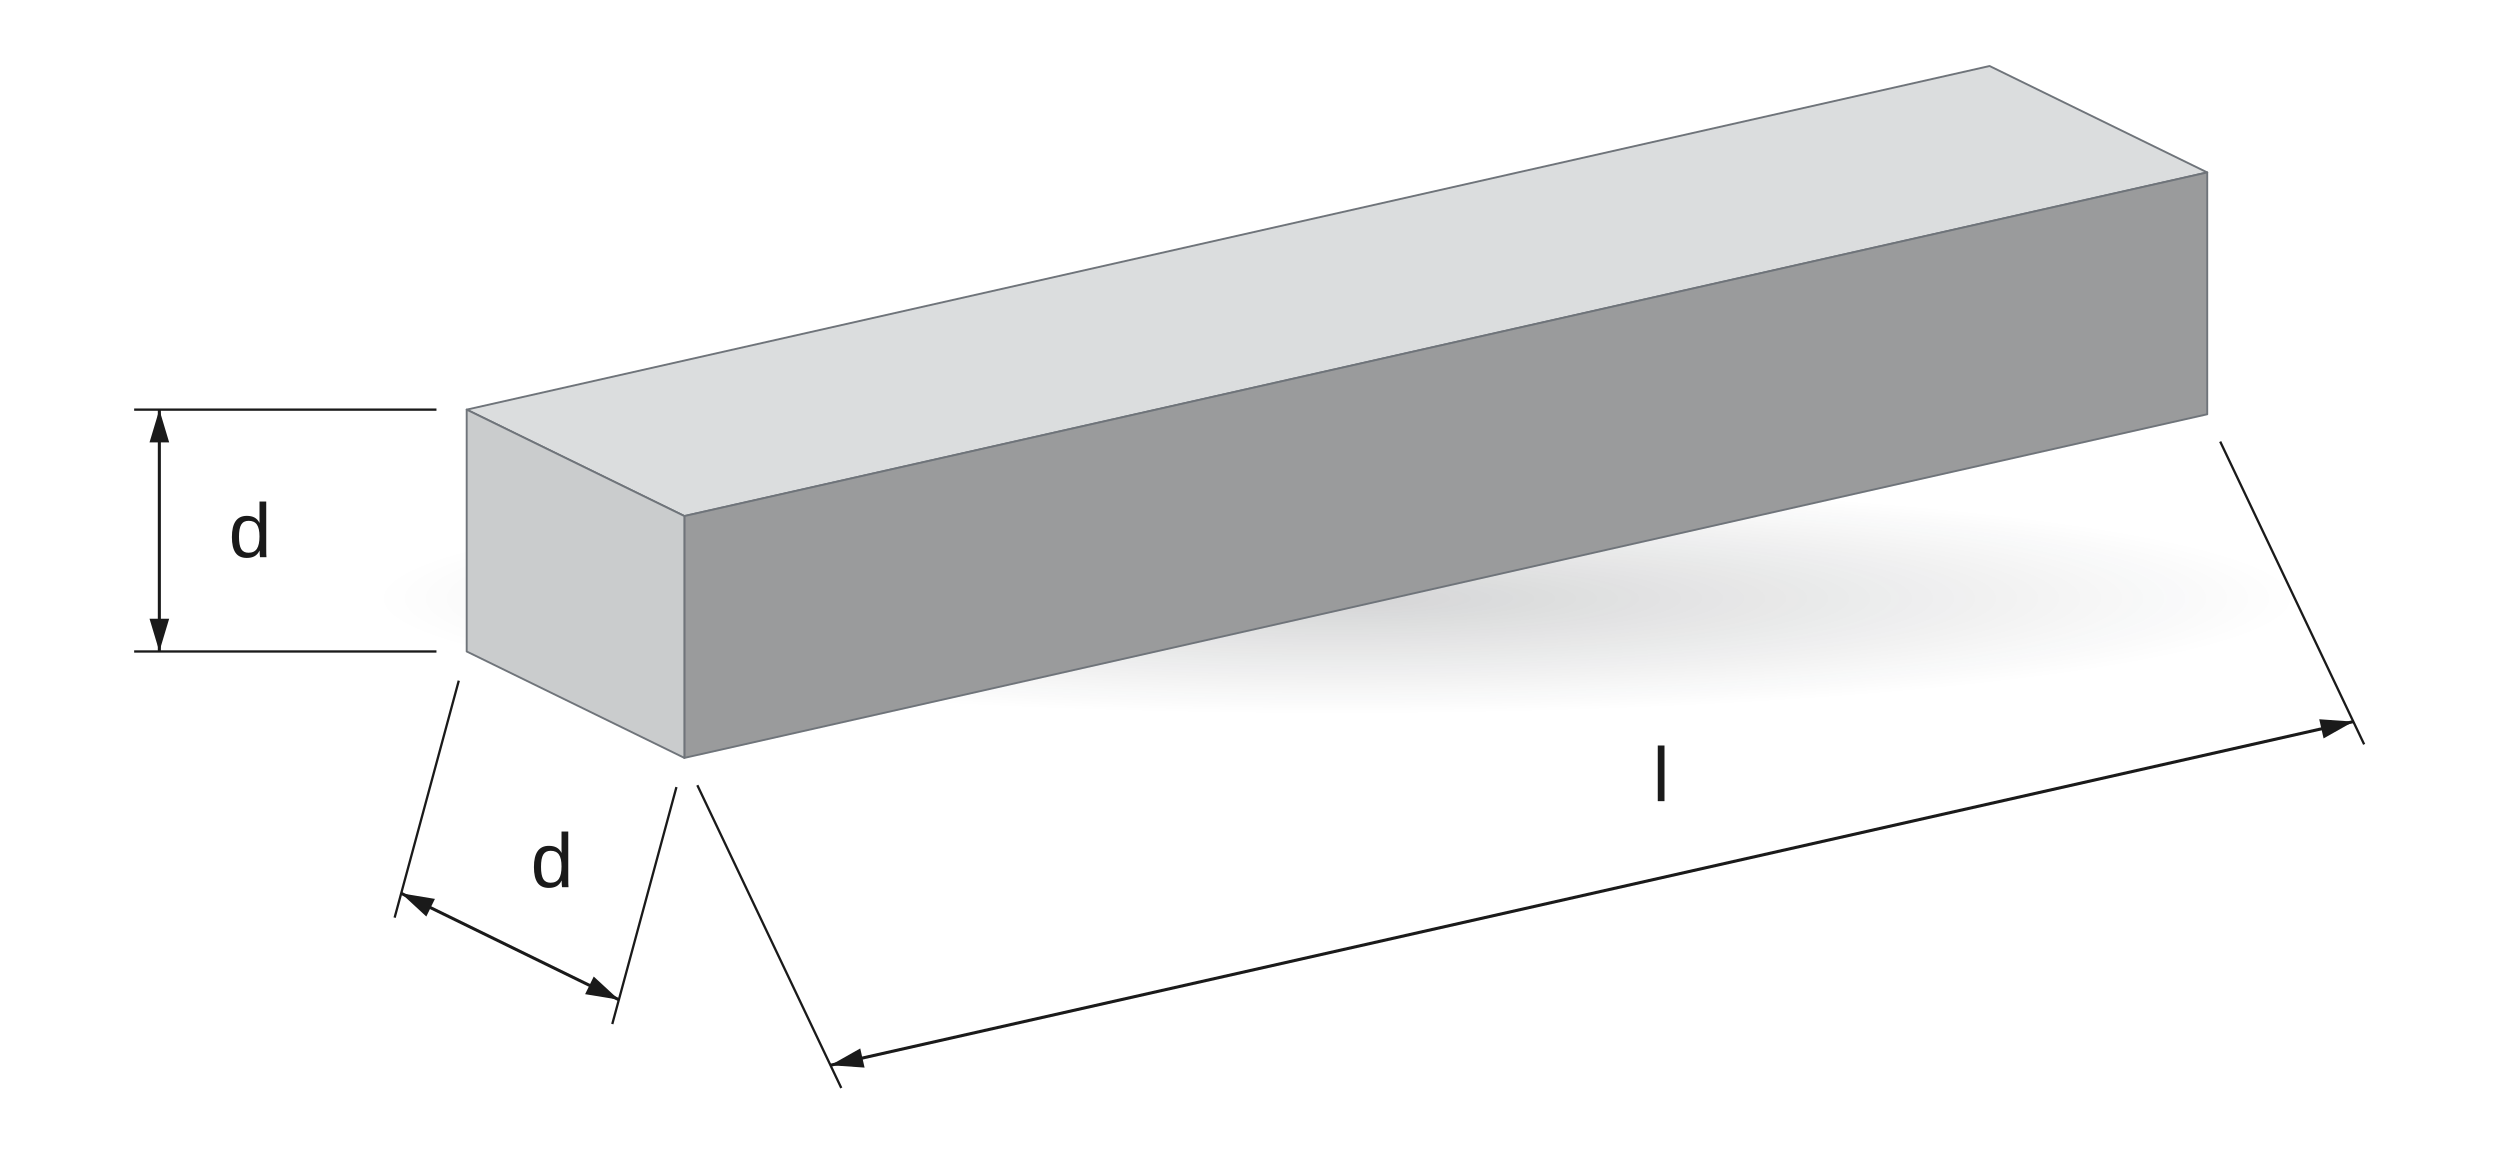
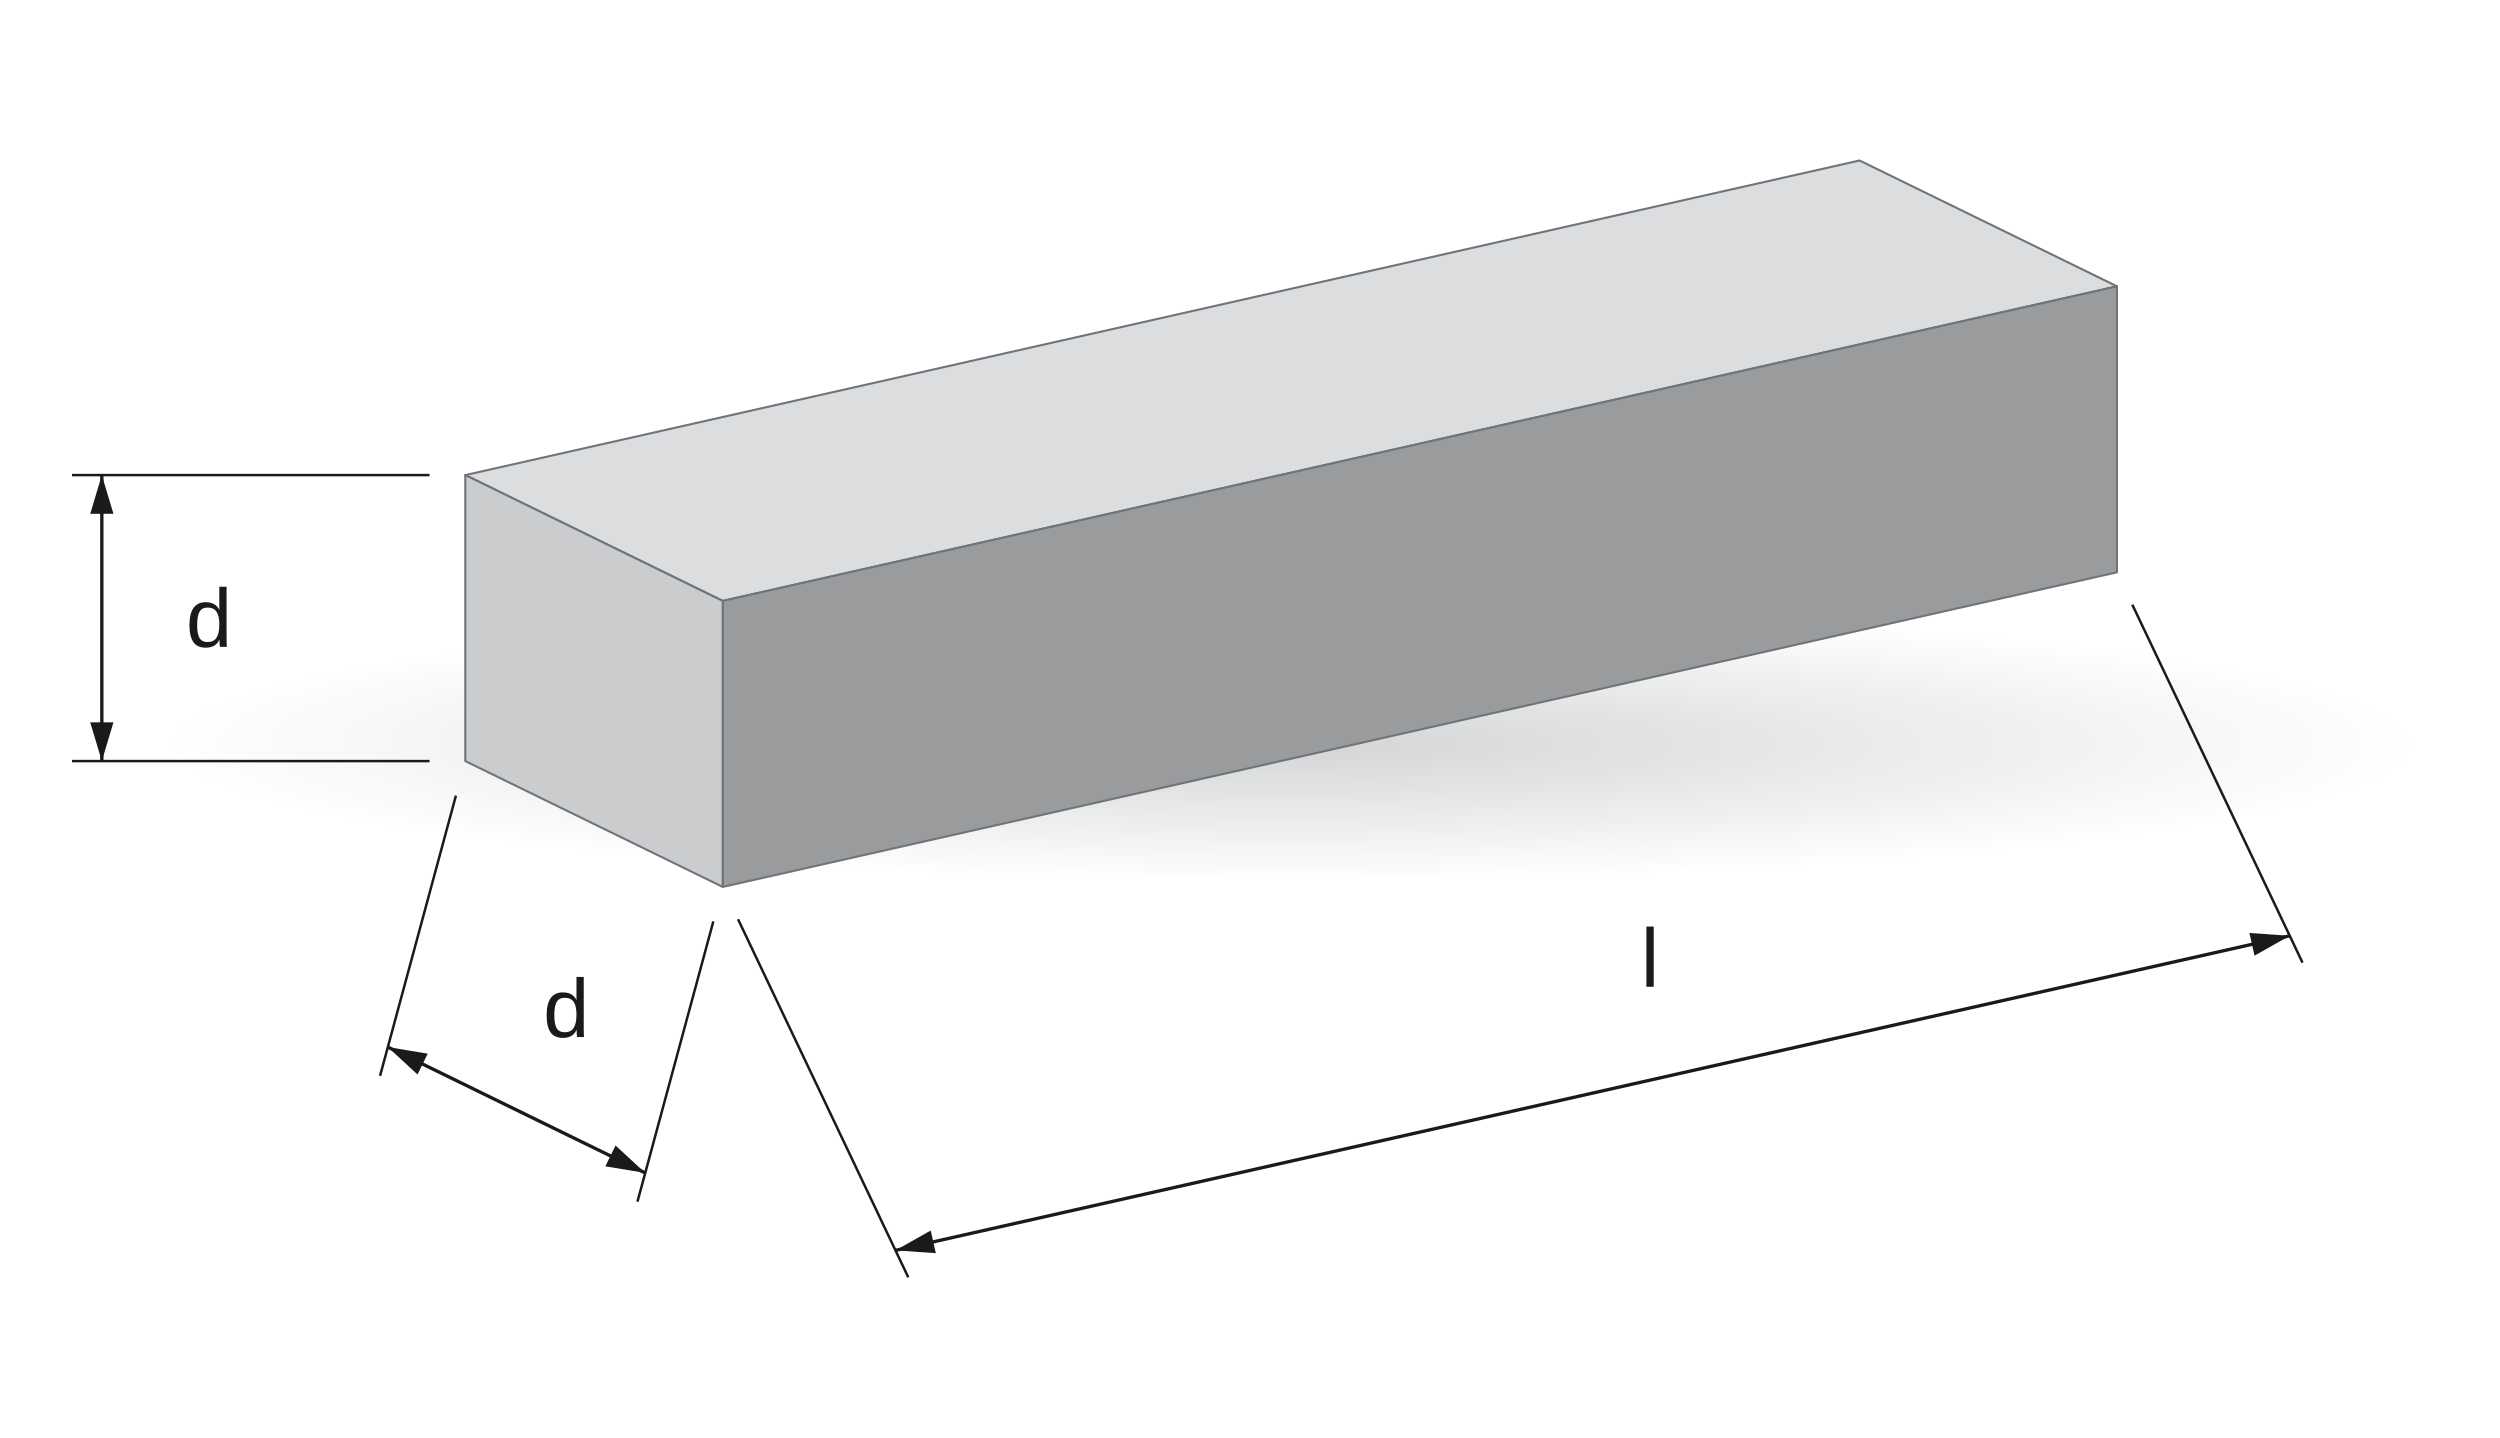
- <svg xmlns="http://www.w3.org/2000/svg" viewBox="0 0 1300 600" role="img" aria-label="Ghid dimensiuni – Bară pătrată">
-   <g transform="translate(242.68 338.77) scale(1.31)">
+ <svg xmlns="http://www.w3.org/2000/svg" viewBox="0 0 1200 690" role="img" aria-label="Ghid dimensiuni – Bară pătrată">
+   <g transform="translate(223.34 365.32) scale(1.43)">
    <defs>
      <radialGradient id="sh">
        <stop offset="0" stop-color="#101418" stop-opacity="0.18" />
        <stop offset="1" stop-color="#101418" stop-opacity="0" />
      </radialGradient>
    </defs>
-     <ellipse cx="345.45" cy="-21.08" rx="380" ry="46" fill="url(#sh)" />
-     <polygon points="86.4,-53.76 0,-96 604.5,-232.4 690.9,-190.16" fill="rgb(219,221,222)" stroke="#6f747a" stroke-width="0.76" stroke-linejoin="round" />
-     <polygon points="86.4,42.24 86.4,-53.76 690.9,-190.16 690.9,-94.16" fill="rgb(154,155,156)" stroke="#6f747a" stroke-width="0.76" stroke-linejoin="round" />
-     <path d="M0,0L86.4,42.24L86.4,-53.76L0,-96Z" fill-rule="evenodd" fill="rgb(202,204,205)" stroke="#6f747a" stroke-width="0.76" stroke-linejoin="round" />
-     <line x1="-12" y1="-96" x2="-132" y2="-96" stroke="#1a1a1a" stroke-width="0.92" />
-     <line x1="-12" y1="0" x2="-132" y2="0" stroke="#1a1a1a" stroke-width="0.92" />
-     <line x1="-122" y1="-96" x2="-122" y2="0" stroke="#1a1a1a" stroke-width="1.22" />
+     <ellipse cx="277.2" cy="-5.68" rx="380" ry="46" fill="url(#sh)" />
+     <polygon points="86.4,-53.76 0,-96 468,-201.6 554.4,-159.36" fill="rgb(219,221,222)" stroke="#6f747a" stroke-width="0.7" stroke-linejoin="round" />
+     <polygon points="86.4,42.24 86.4,-53.76 554.4,-159.36 554.4,-63.36" fill="rgb(154,155,156)" stroke="#6f747a" stroke-width="0.7" stroke-linejoin="round" />
+     <path d="M0,0L86.4,42.24L86.4,-53.76L0,-96Z" fill-rule="evenodd" fill="rgb(202,204,205)" stroke="#6f747a" stroke-width="0.7" stroke-linejoin="round" />
+     <line x1="-12" y1="-96" x2="-132" y2="-96" stroke="#1a1a1a" stroke-width="0.84" />
+     <line x1="-12" y1="0" x2="-132" y2="0" stroke="#1a1a1a" stroke-width="0.84" />
+     <line x1="-122" y1="-96" x2="-122" y2="0" stroke="#1a1a1a" stroke-width="1.12" />
    <polygon points="-122,-96 -118.1,-83 -125.9,-83" fill="#1a1a1a" />
    <polygon points="-122,0 -125.9,-13 -118.1,-13" fill="#1a1a1a" />
-     <text x="-86" y="-48" font-family="Arial, Helvetica, sans-serif" font-size="30.5" fill="#1a1a1a" text-anchor="middle" dominant-baseline="central">d</text>
-     <line x1="-3.14" y1="11.58" x2="-28.61" y2="105.65" stroke="#1a1a1a" stroke-width="0.92" />
-     <line x1="83.26" y1="53.82" x2="57.79" y2="147.89" stroke="#1a1a1a" stroke-width="0.92" />
-     <line x1="-26" y1="96" x2="60.4" y2="138.24" stroke="#1a1a1a" stroke-width="1.22" />
+     <text x="-86" y="-48" font-family="Arial, Helvetica, sans-serif" font-size="27.89" fill="#1a1a1a" text-anchor="middle" dominant-baseline="central">d</text>
+     <line x1="-3.14" y1="11.58" x2="-28.61" y2="105.65" stroke="#1a1a1a" stroke-width="0.84" />
+     <line x1="83.26" y1="53.82" x2="57.79" y2="147.89" stroke="#1a1a1a" stroke-width="0.84" />
+     <line x1="-26" y1="96" x2="60.4" y2="138.24" stroke="#1a1a1a" stroke-width="1.12" />
    <polygon points="-26,96 -12.61,98.21 -16.03,105.21" fill="#1a1a1a" />
    <polygon points="60.4,138.24 47.01,136.03 50.43,129.03" fill="#1a1a1a" />
-     <text x="33.89" y="82.98" font-family="Arial, Helvetica, sans-serif" font-size="30.5" fill="#1a1a1a" text-anchor="middle" dominant-baseline="central">d</text>
-     <line x1="91.55" y1="53.08" x2="148.69" y2="173.27" stroke="#1a1a1a" stroke-width="0.92" />
-     <line x1="696.05" y1="-83.32" x2="753.19" y2="36.87" stroke="#1a1a1a" stroke-width="0.92" />
-     <line x1="144.4" y1="164.24" x2="748.9" y2="27.84" stroke="#1a1a1a" stroke-width="1.22" />
+     <text x="33.89" y="82.98" font-family="Arial, Helvetica, sans-serif" font-size="27.89" fill="#1a1a1a" text-anchor="middle" dominant-baseline="central">d</text>
+     <line x1="91.55" y1="53.08" x2="148.69" y2="173.27" stroke="#1a1a1a" stroke-width="0.84" />
+     <line x1="559.55" y1="-52.52" x2="616.69" y2="67.67" stroke="#1a1a1a" stroke-width="0.84" />
+     <line x1="144.4" y1="164.24" x2="612.4" y2="58.64" stroke="#1a1a1a" stroke-width="1.12" />
    <polygon points="144.4,164.24 156.22,157.57 157.94,165.18" fill="#1a1a1a" />
-     <polygon points="748.9,27.84 737.08,34.51 735.36,26.9" fill="#1a1a1a" />
-     <text x="474.12" y="48.84" font-family="Arial, Helvetica, sans-serif" font-size="30.5" fill="#1a1a1a" text-anchor="middle" dominant-baseline="central">l</text>
+     <polygon points="612.4,58.64 600.58,65.31 598.86,57.7" fill="#1a1a1a" />
+     <text x="397.68" y="66.08" font-family="Arial, Helvetica, sans-serif" font-size="27.89" fill="#1a1a1a" text-anchor="middle" dominant-baseline="central">l</text>
  </g>
</svg>
